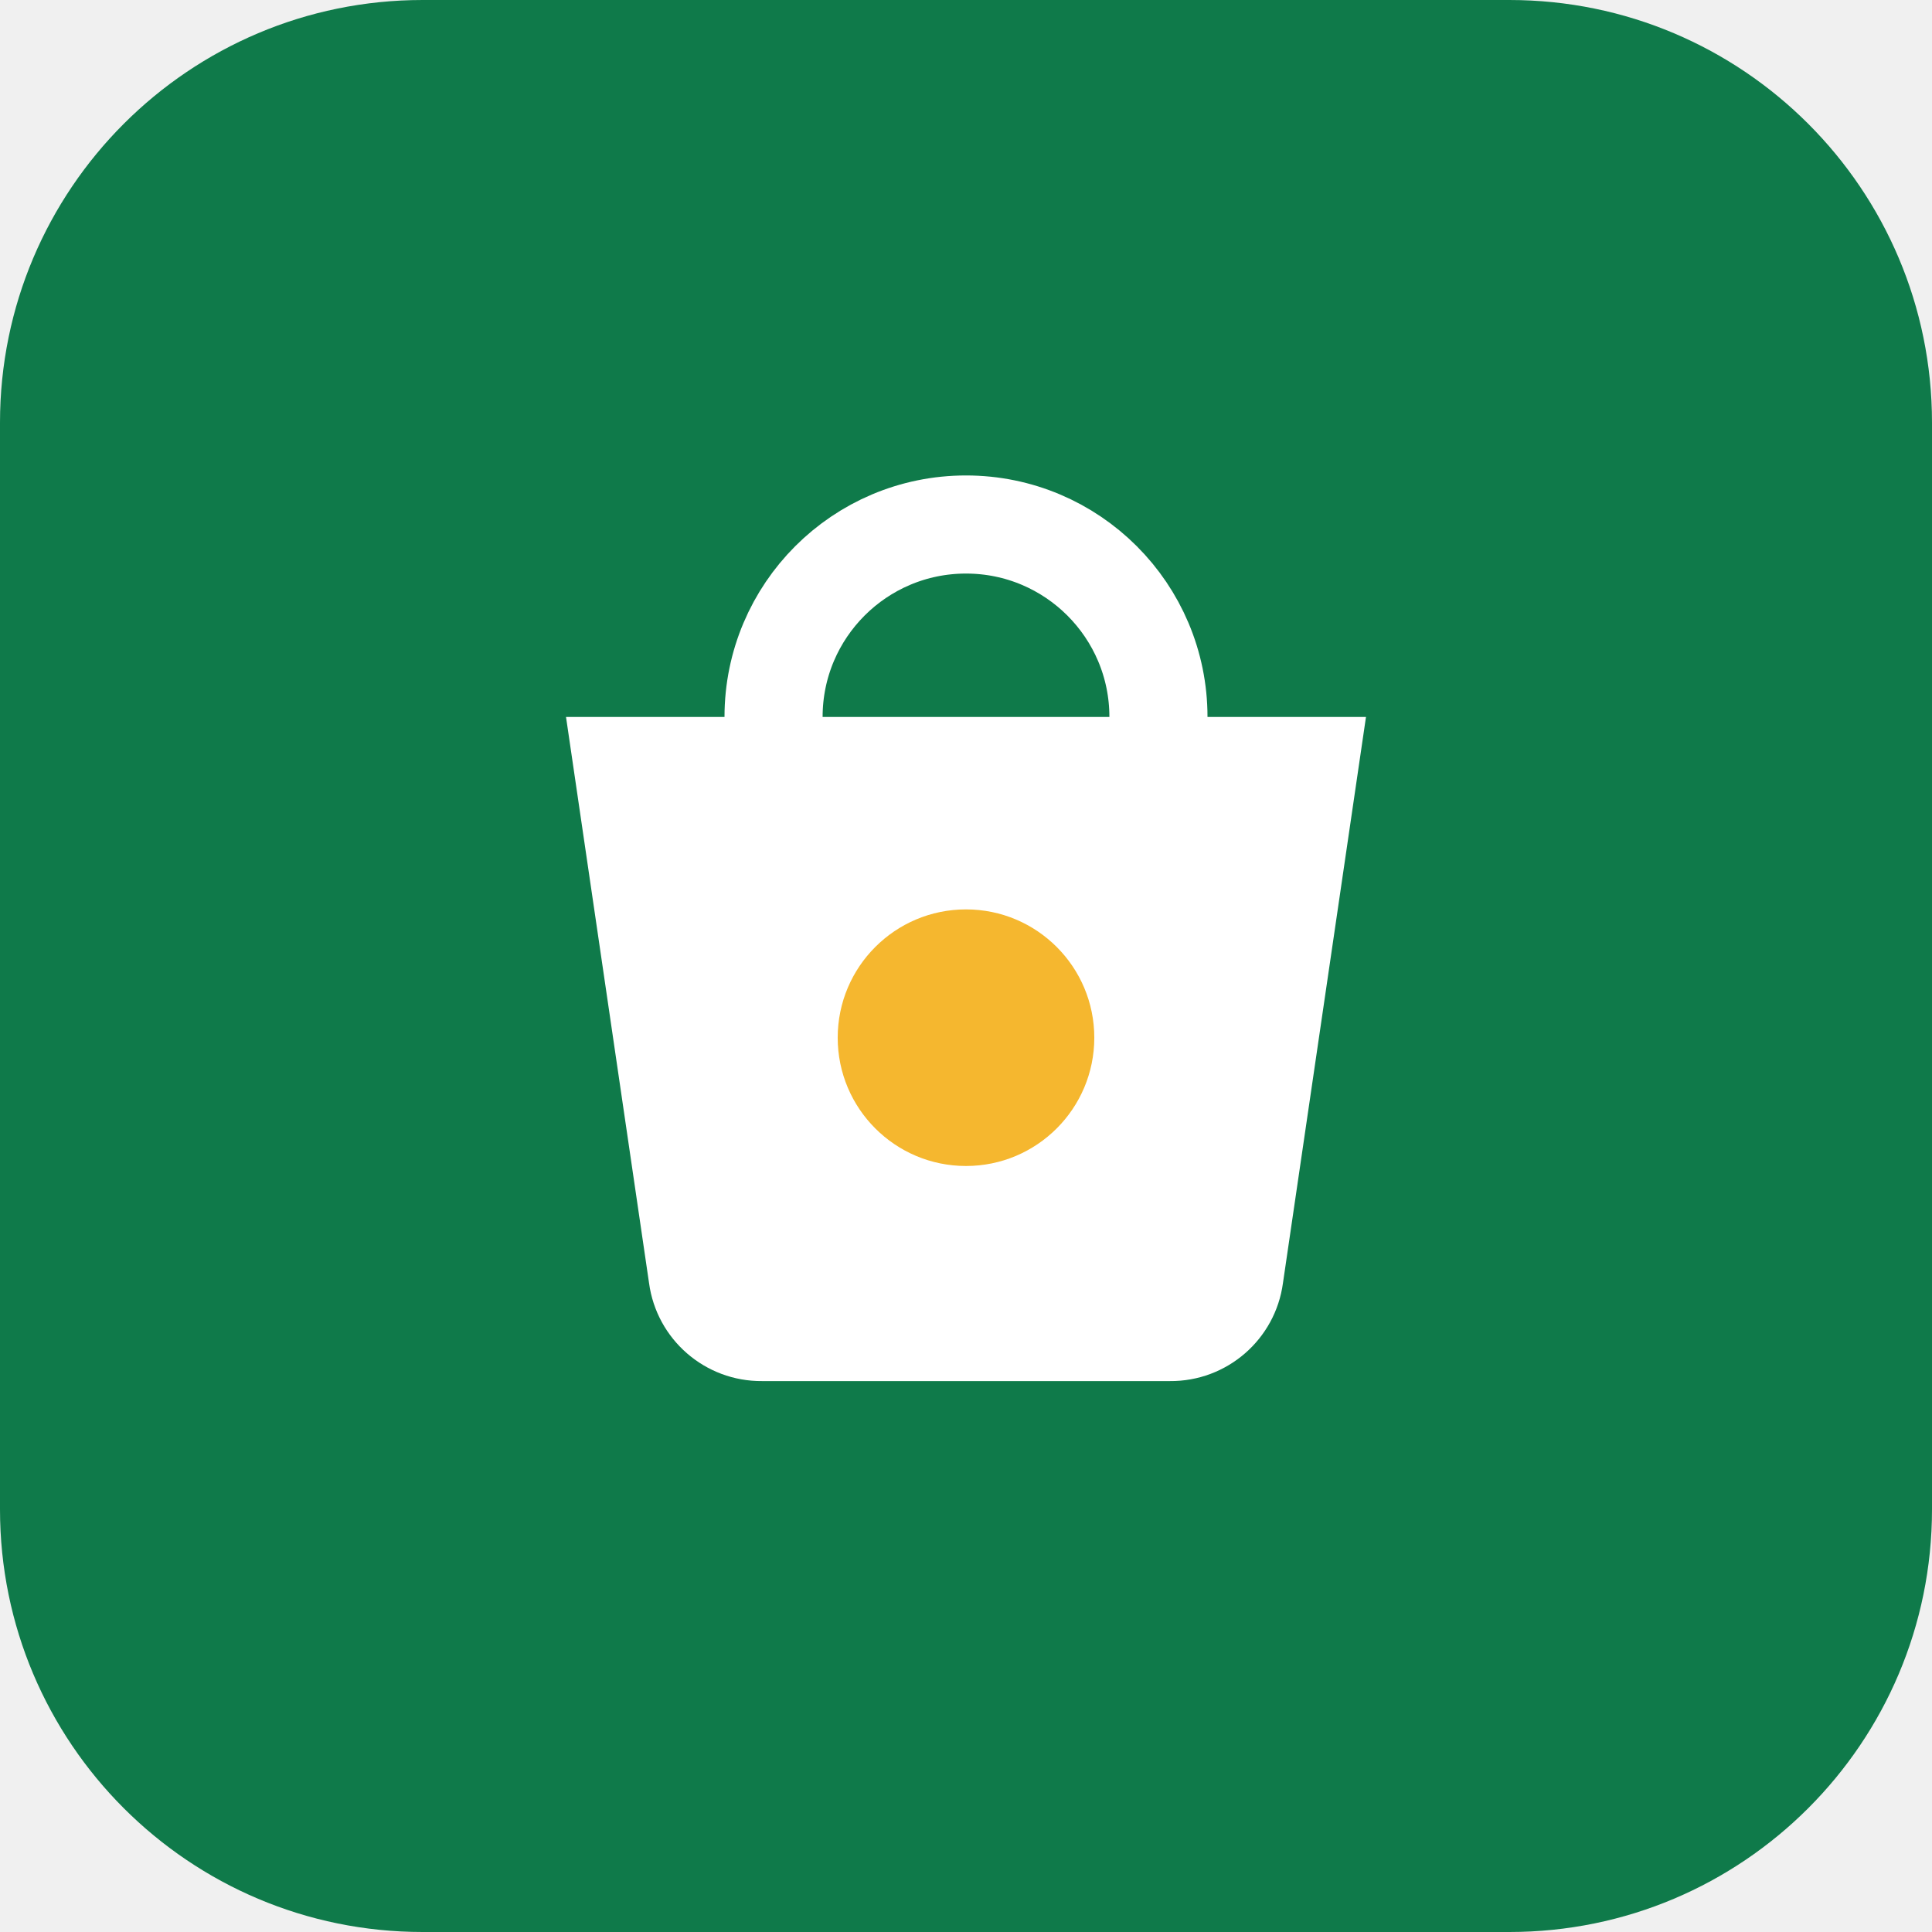
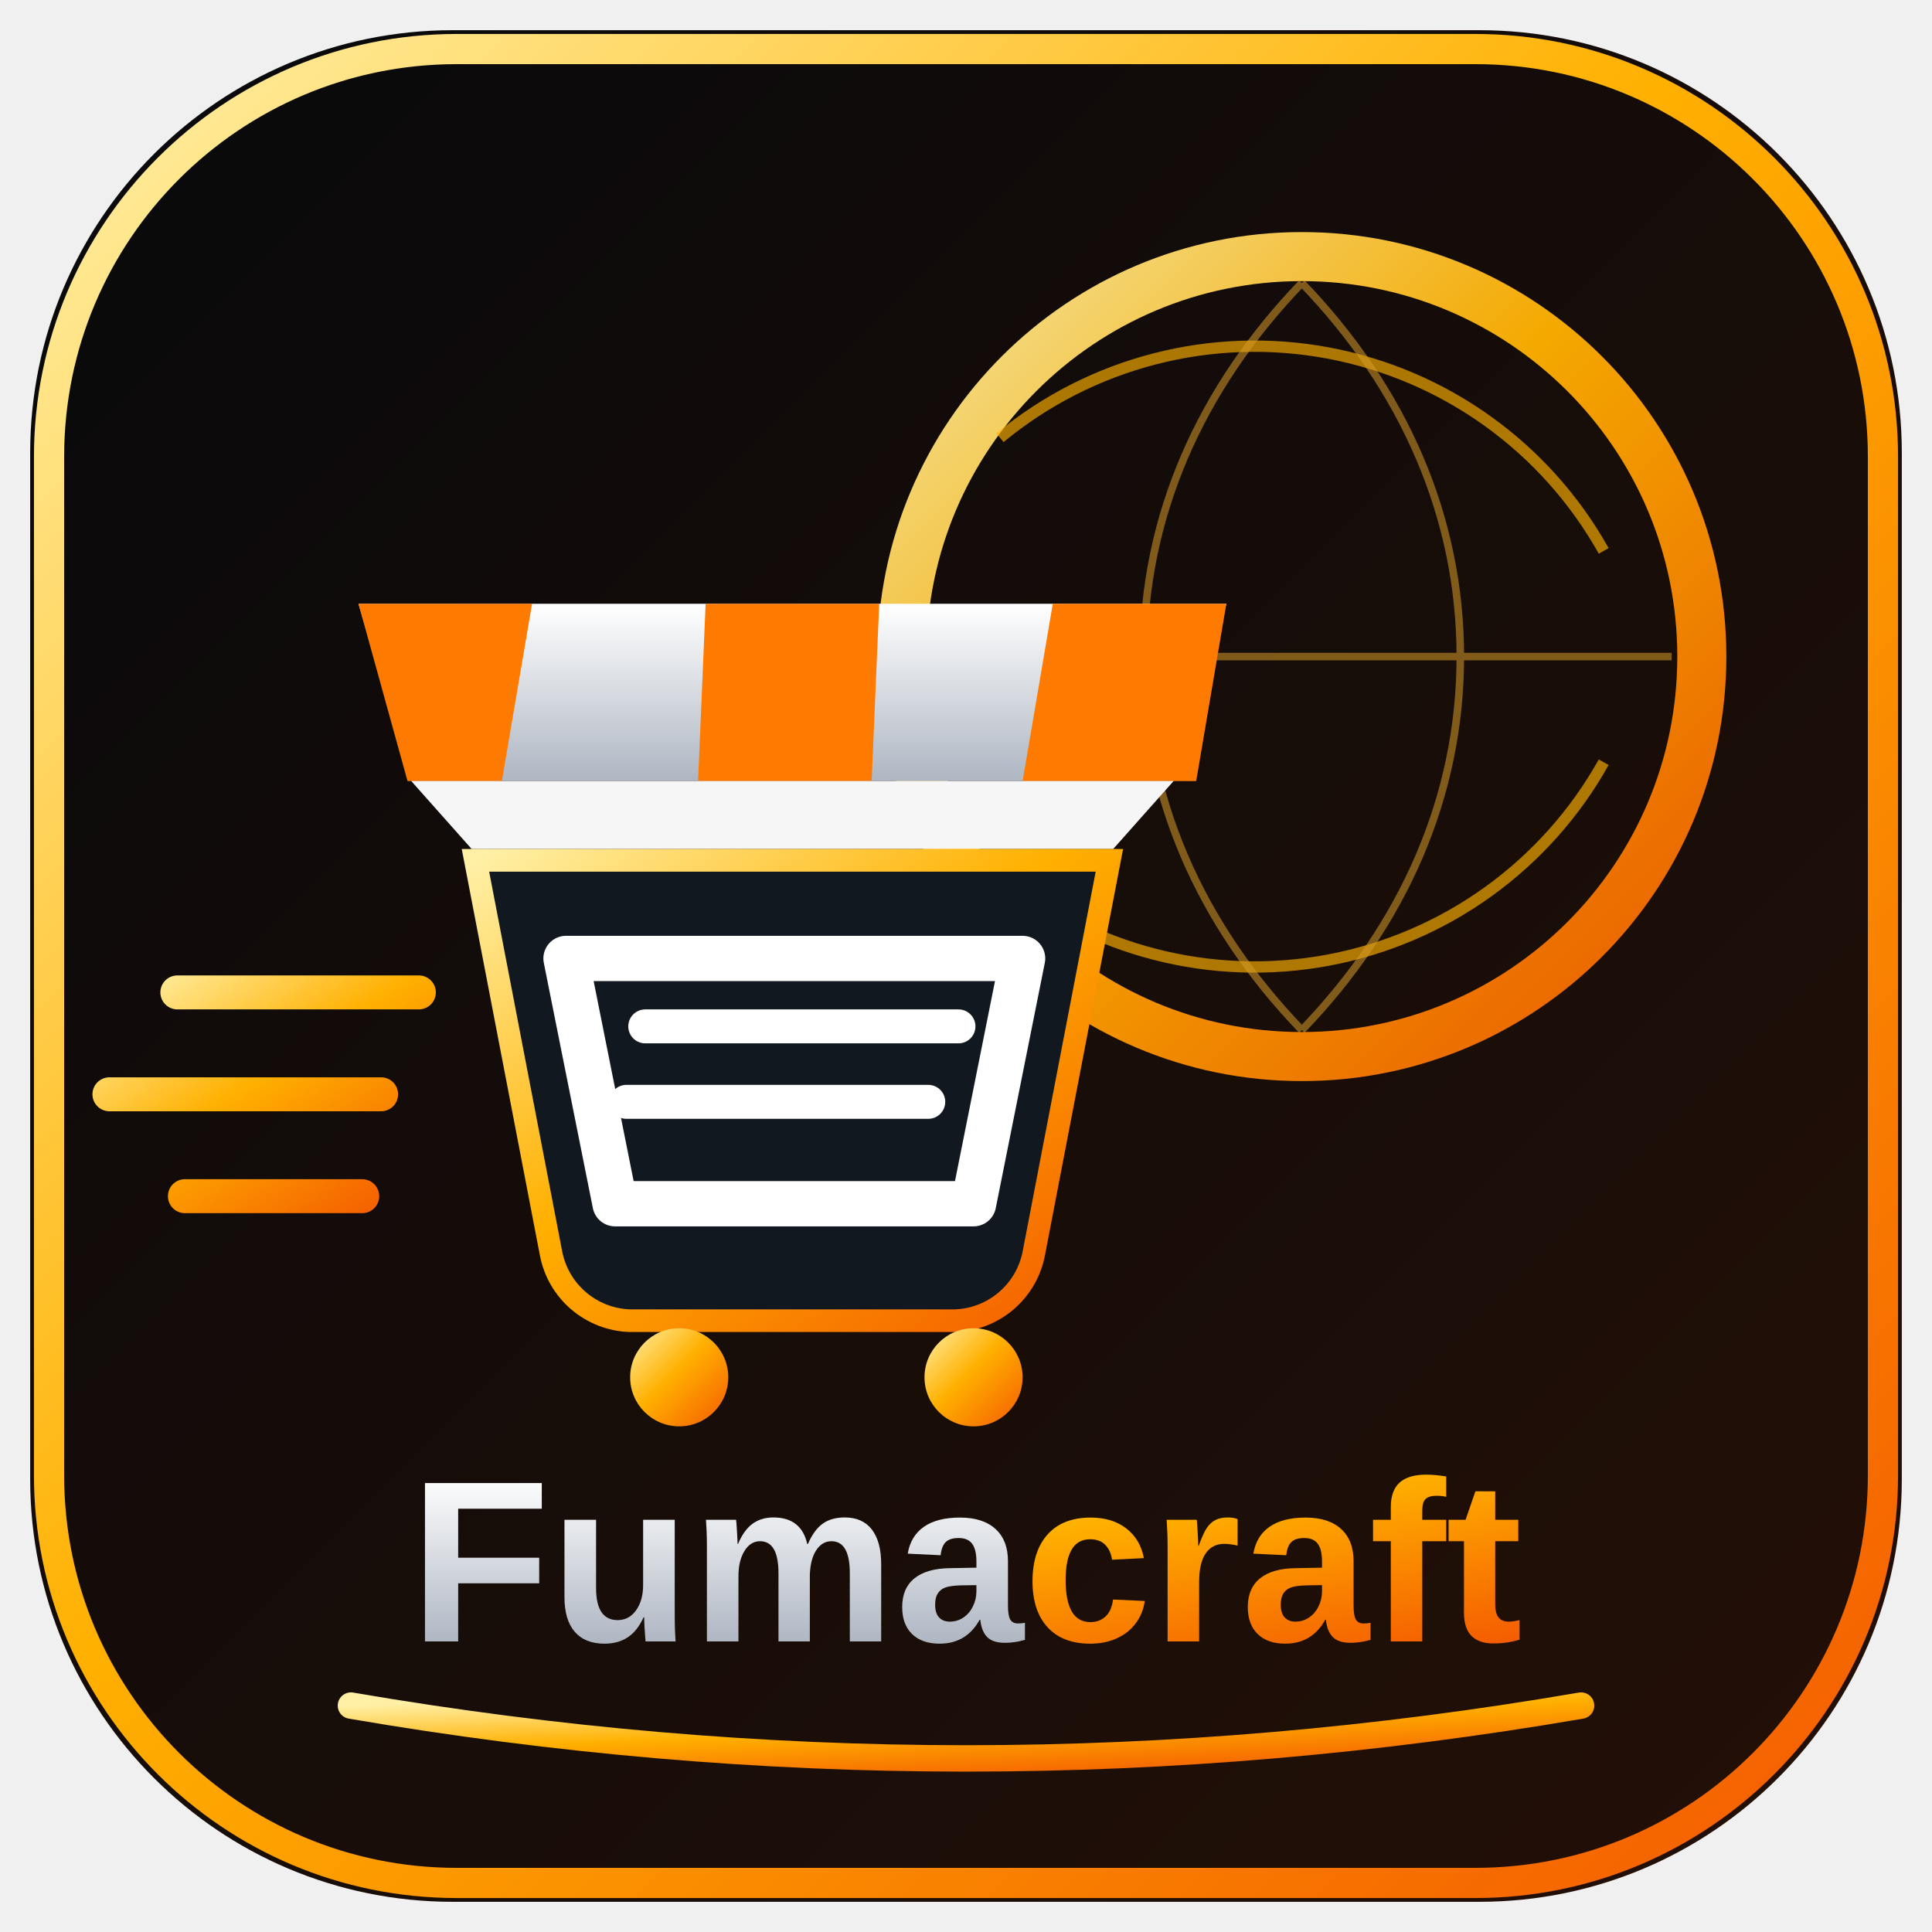
<svg xmlns="http://www.w3.org/2000/svg" viewBox="0 0 512 512">
-   <rect width="512" height="512" rx="112" fill="#0f7a4a" />
-   <path d="M150 190h212l-22 150a30 30 0 0 1-30 26H202a30 30 0 0 1-30-26z" fill="#fff" />
-   <path d="M205 190a51 51 0 0 1 102 0" stroke="#fff" stroke-width="26" fill="none" stroke-linecap="round" />
-   <circle cx="256" cy="275" r="34" fill="#f5b72f" />
+   <defs>
+     <linearGradient id="bg" x2="1" y2="1">
+       <stop stop-color="#08090c" />
+       <stop offset="1" stop-color="#241006" />
+     </linearGradient>
+     <linearGradient id="gold" x2="1" y2="1">
+       <stop stop-color="#fff0a6" />
+       <stop offset=".45" stop-color="#ffb000" />
+       <stop offset="1" stop-color="#f45b00" />
+     </linearGradient>
+     <linearGradient id="silver" x2="0" y2="1">
+       <stop stop-color="#fff" />
+       <stop offset="1" stop-color="#aeb6c2" />
+     </linearGradient>
+     <filter id="glow">
+       <feGaussianBlur stdDeviation="7" />
+     </filter>
+   </defs>
+   <rect x="8" y="8" width="496" height="496" rx="112" fill="url(#bg)" />
+   <rect x="13" y="13" width="486" height="486" rx="108" fill="none" stroke="url(#gold)" stroke-width="8" />
+   <circle cx="345" cy="174" r="106" fill="none" stroke="url(#gold)" stroke-width="13" opacity=".95" />
+   <path d="M265 116a106 106 0 0 1 160 30M265 232a106 106 0 0 0 160-30" fill="none" stroke="#ffb000" stroke-width="3" opacity=".65" />
+   <path d="M345 75c-27 28-42 62-42 99s15 71 42 99m0-198c27 28 42 62 42 99s-15 71-42 99M247 174h196" fill="none" stroke="#d79a28" stroke-width="2" opacity=".55" />
+   <path d="M95 160h230l-14 47H109z" fill="url(#silver)" />
+   <path d="M95 160h46l-8 47h-25zm92 0h46l-2 47h-46zm92 0h46l-8 47h-46z" fill="#ff7a00" />
+   <path d="M109 207h202l-16 18H125z" fill="#f6f6f6" />
+   <path d="M126 228h168l-20 104a22 22 0 0 1-21 18h-86a22 22 0 0 1-21-18z" fill="#111820" stroke="url(#gold)" stroke-width="6" />
+   <path d="M150 254h121l-13 65H163z" fill="none" stroke="#fff" stroke-width="12" stroke-linejoin="round" />
+   <path d="M171 272h83M166 292h80" stroke="#fff" stroke-width="9" stroke-linecap="round" />
+   <circle cx="180" cy="365" r="13" fill="url(#gold)" />
+   <circle cx="258" cy="365" r="13" fill="url(#gold)" />
+   <path d="M47 263h64m-82 27h72m-52 27h47" stroke="url(#gold)" stroke-width="9" stroke-linecap="round" />
+   <text x="256" y="435" font-family="Arial,Helvetica,sans-serif" font-size="61" font-weight="900" text-anchor="middle" fill="url(#silver)">Fuma<tspan fill="url(#gold)">craft</tspan>
+   </text>
+   <path d="M93 452q163 28 326 0" fill="none" stroke="url(#gold)" stroke-width="7" stroke-linecap="round" />
</svg>
